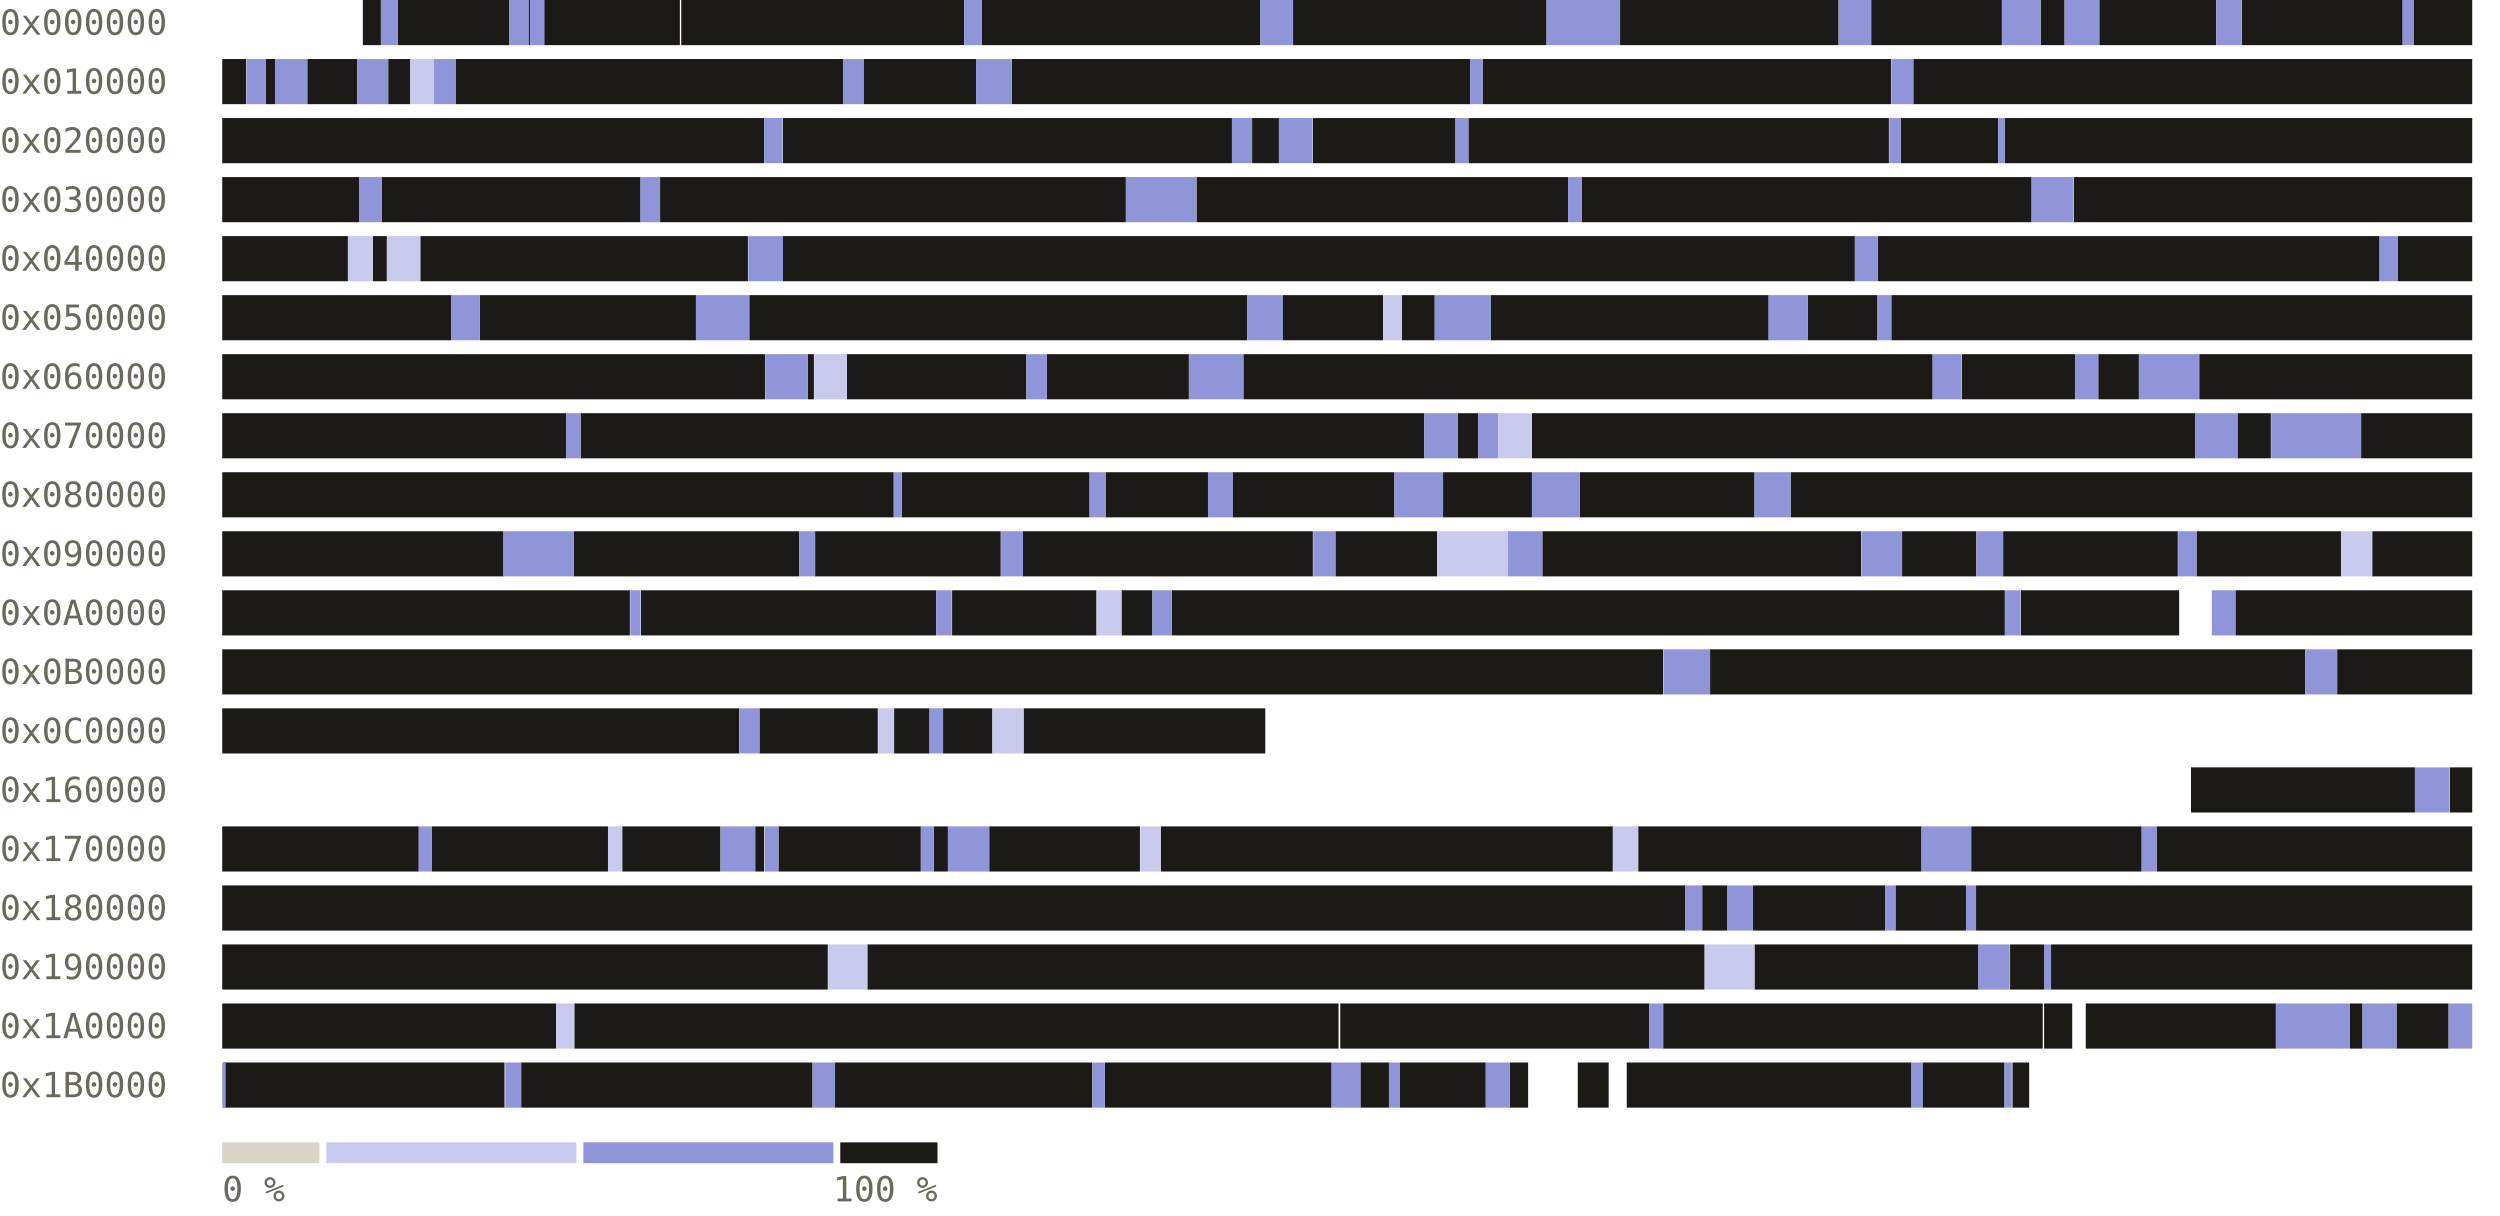
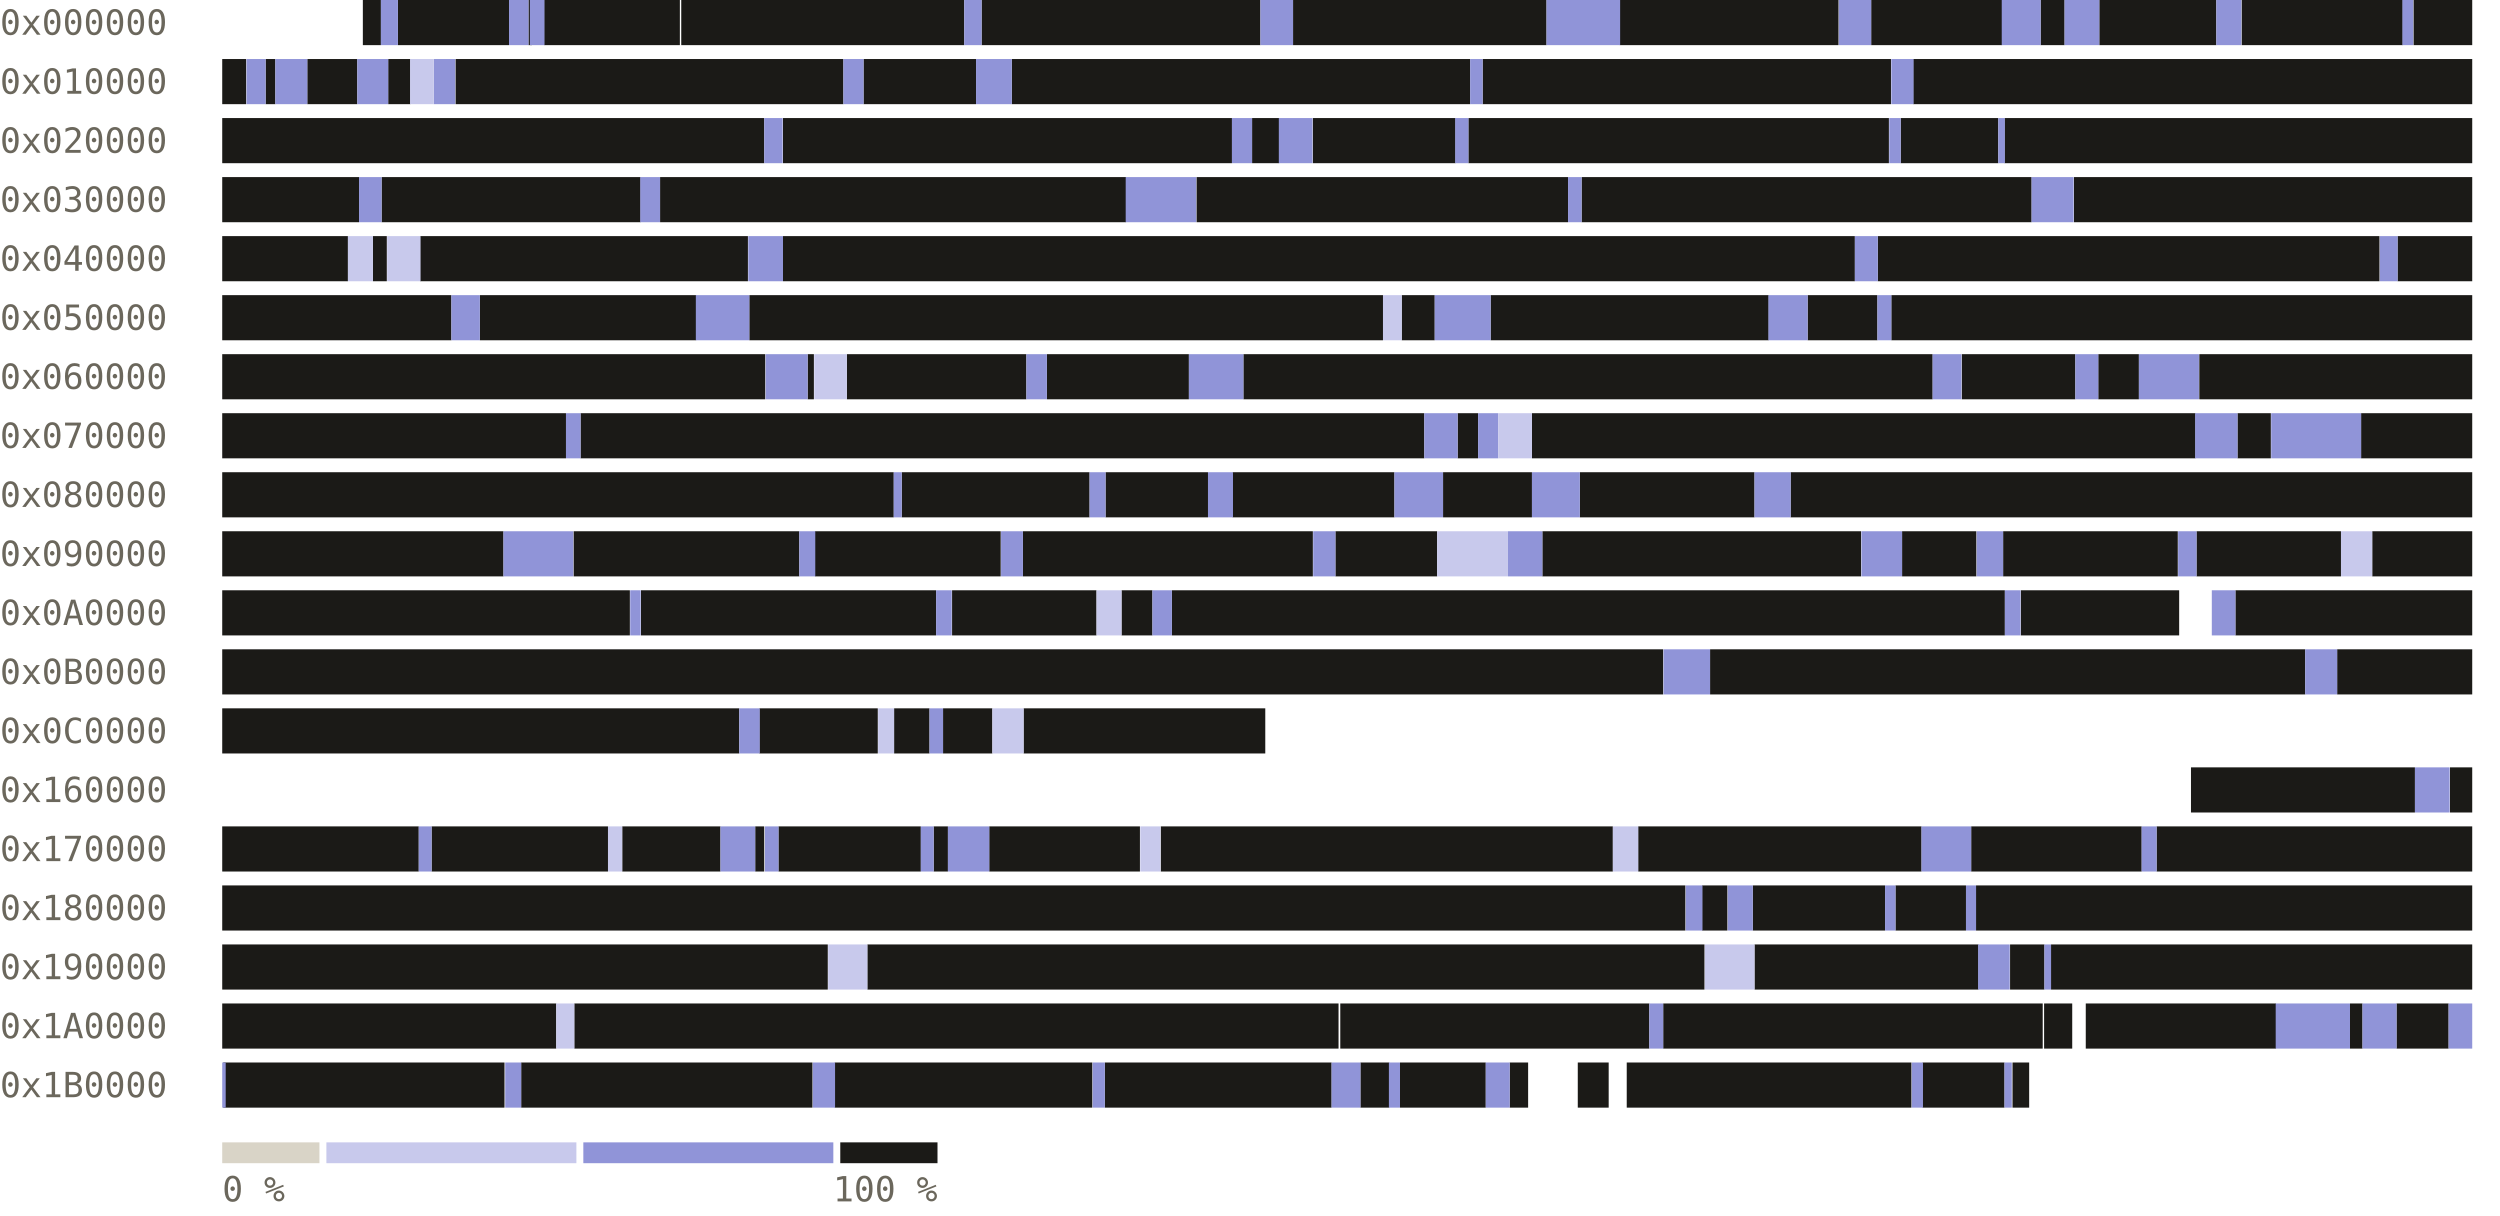
<svg xmlns="http://www.w3.org/2000/svg" viewBox="0 0 720 350" width="720" height="350">
  <style>text{font:10px monospace;fill:#6b675c}.q0{fill:#d9d4c7}.q1{fill:#e3e2f2}.q2{fill:#d6d6ef}.q3{fill:#c8c9ec}.q4{fill:#babce8}.q5{fill:#acafe4}.q6{fill:#9ea2df}.q7{fill:#9094d8}.q8{fill:#8186cf}.q9{fill:#7277c4}.q10{fill:#1b1a17}@media (prefers-color-scheme:dark){text{fill:#a8a293}.q0{fill:#4a463d}.q1{fill:#35375a}.q2{fill:#3c3f66}.q3{fill:#444772}.q4{fill:#4d517f}.q5{fill:#575b8c}.q6{fill:#62669a}.q7{fill:#6e72a8}.q8{fill:#7b7fb6}.q9{fill:#888cc4}.q10{fill:#d6d0bd}}</style>
  <text x="0" y="10">0x000000</text>
  <text x="0" y="27">0x010000</text>
  <text x="0" y="44">0x020000</text>
  <text x="0" y="61">0x030000</text>
  <text x="0" y="78">0x040000</text>
  <text x="0" y="95">0x050000</text>
  <text x="0" y="112">0x060000</text>
  <text x="0" y="129">0x070000</text>
  <text x="0" y="146">0x080000</text>
  <text x="0" y="163">0x090000</text>
  <text x="0" y="180">0x0A0000</text>
  <text x="0" y="197">0x0B0000</text>
  <text x="0" y="214">0x0C0000</text>
  <text x="0" y="231">0x160000</text>
  <text x="0" y="248">0x170000</text>
  <text x="0" y="265">0x180000</text>
  <text x="0" y="282">0x190000</text>
  <text x="0" y="299">0x1A0000</text>
  <text x="0" y="316">0x1B0000</text>
-   <path class="q10" d="M104.5 0h5.2v13h-5.2zM114.6 0h32v13h-32zM152.2 0h1v13h-1zM156.7 0h39.1v13h-39.1zM196.2 0h81.5v13h-81.5zM282.7 0h80.3v13h-80.3zM372.4 0h73v13h-73zM466.5 0h63v13h-63zM538.9 0h37.7v13h-37.7zM587.7 0h6.9v13h-6.9zM604.6 0h33.7v13h-33.7zM645.6 0h46.4v13h-46.4zM695.1 0h16.9v13h-16.9zM64 17h6.9v13h-6.9zM76.5 17h2.8v13h-2.8zM88.5 17h14.4v13h-14.4zM111.8 17h6.4v13h-6.4zM131.2 17h111.7v13h-111.7zM248.7 17h32.4v13h-32.4zM291.4 17h132v13h-132zM427 17h117.6v13h-117.6zM551 17h161v13h-161zM64 34h156.1v13h-156.1zM225.5 34h129.3v13h-129.3zM360.6 34h7.8v13h-7.8zM378.1 34h41.1v13h-41.1zM422.9 34h121.1v13h-121.1zM547.4 34h28.1v13h-28.1zM577.3 34h134.7v13h-134.7zM64 51h39.4v13h-39.4zM109.9 51h74.6v13h-74.6zM190.1 51h134.2v13h-134.2zM344.6 51h107v13h-107zM455.5 51h129.6v13h-129.6zM597.3 51h114.7v13h-114.7zM64 68h36.2v13h-36.2zM107.4 68h4v13h-4zM121 68h94.4v13h-94.4zM225.5 68h308.7v13h-308.7zM540.8 68h144.5v13h-144.5zM690.5 68h21.5v13h-21.5zM64 85h66v13h-66zM138.2 85h62.3v13h-62.3zM215.8 85h143.4v13h-143.4zM369.5 85h28.8v13h-28.8zM403.7 85h9.5v13h-9.5zM429.3 85h80.1v13h-80.1zM520.6 85h20.1v13h-20.1zM544.7 85h167.3v13h-167.3zM64 102h156.4v13h-156.4zM232.6 102h1.8v13h-1.8zM243.9 102h51.7v13h-51.7zM301.5 102h40.9v13h-40.9zM358.1 102h198.5v13h-198.5zM565 102h32.7v13h-32.7zM604.3 102h11.7v13h-11.7zM633.4 102h78.6v13h-78.6zM64 119h99v13h-99zM167.2 119h243v13h-243zM419.8 119h5.9v13h-5.9zM441.2 119h191.1v13h-191.1zM644.4 119h9.6v13h-9.6zM680 119h32v13h-32zM64 136h193.4v13h-193.4zM259.7 136h54.1v13h-54.1zM318.4 136h29.5v13h-29.5zM355 136h46.6v13h-46.6zM415.6 136h25.6v13h-25.6zM455 136h50.3v13h-50.3zM515.7 136h196.3v13h-196.3zM64 153h81v13h-81zM165.2 153h65v13h-65zM234.7 153h53.5v13h-53.5zM294.6 153h83.5v13h-83.5zM384.6 153h29.3v13h-29.3zM444.2 153h91.8v13h-91.8zM547.8 153h21.4v13h-21.4zM576.9 153h50.3v13h-50.3zM632.6 153h41.6v13h-41.6zM683.2 153h28.8v13h-28.8zM64 170h117.4v13h-117.4zM184.6 170h85v13h-85zM274.2 170h41.6v13h-41.6zM323 170h8.9v13h-8.9zM337.5 170h239.9v13h-239.9zM582 170h45.6v13h-45.6zM643.8 170h68.2v13h-68.2zM64 187h415v13h-415zM492.5 187h171.4v13h-171.4zM673.1 187h38.9v13h-38.9zM64 204h148.9v13h-148.9zM218.7 204h34.1v13h-34.1zM257.5 204h10.2v13h-10.2zM271.6 204h14.2v13h-14.2zM294.8 204h69.6v13h-69.6zM631 221h64.5v13h-64.5zM705.6 221h6.4v13h-6.4zM64 238h56.6v13h-56.6zM124.3 238h50.8v13h-50.8zM179.2 238h28.3v13h-28.3zM217.5 238h2.6v13h-2.6zM224.2 238h41v13h-41zM268.9 238h4.1v13h-4.1zM284.9 238h43.4v13h-43.4zM334.3 238h130.2v13h-130.2zM471.8 238h81.6v13h-81.6zM567.7 238h49.1v13h-49.1zM621.1 238h90.9v13h-90.9zM64 255h421.4v13h-421.4zM490.2 255h7.3v13h-7.3zM504.8 255h38.1v13h-38.1zM545.9 255h20.3v13h-20.3zM569.1 255h142.9v13h-142.9zM64 272h174.4v13h-174.4zM249.8 272h241.1v13h-241.1zM505.3 272h64.5v13h-64.5zM578.9 272h9.9v13h-9.9zM590.7 272h121.3v13h-121.3zM64 289h96.2v13h-96.2zM165.4 289h220.1v13h-220.1zM386 289h89v13h-89zM479 289h109.3v13h-109.3zM588.7 289h8.1v13h-8.1zM600.7 289h54.8v13h-54.8zM676.8 289h3.6v13h-3.6zM690.2 289h15v13h-15zM64.3 306h81v13h-81zM150.1 306h83.9v13h-83.9zM240.4 306h74.2v13h-74.2zM318.2 306h65.3v13h-65.3zM391.8 306h8.3v13h-8.3zM403.2 306h24.7v13h-24.7zM434.8 306h5.3v13h-5.3zM454.4 306h8.9v13h-8.9zM468.5 306h82v13h-82zM553.7 306h23.6v13h-23.6zM579.6 306h4.8v13h-4.8z" />
-   <path class="q7" d="M109.7 0h4.9v13h-4.9zM146.6 0h5.6v13h-5.6zM152.6 0h4.2v13h-4.2zM277.7 0h5v13h-5zM363 0h9.4v13h-9.4zM445.4 0h21.2v13h-21.2zM529.6 0h9.3v13h-9.3zM576.5 0h11.2v13h-11.2zM594.6 0h10v13h-10zM638.3 0h7.2v13h-7.2zM691.9 0h3.1v13h-3.1zM71 17h5.5v13h-5.5zM79.3 17h9.2v13h-9.2zM102.9 17h8.9v13h-8.9zM124.9 17h6.2v13h-6.2zM242.9 17h5.8v13h-5.8zM281.1 17h10.3v13h-10.3zM423.4 17h3.6v13h-3.6zM544.7 17h6.4v13h-6.4zM220.1 34h5.3v13h-5.3zM354.8 34h5.8v13h-5.8zM368.3 34h9.7v13h-9.7zM419.1 34h3.8v13h-3.8zM544.1 34h3.3v13h-3.3zM575.5 34h1.9v13h-1.9zM103.4 51h6.5v13h-6.5zM184.4 51h5.7v13h-5.7zM324.2 51h20.3v13h-20.3zM451.6 51h3.9v13h-3.9zM585.1 51h12.1v13h-12.1zM215.5 68h10v13h-10zM534.2 68h6.6v13h-6.6zM685.4 68h5.1v13h-5.1zM130 85h8.2v13h-8.2zM200.4 85h15.4v13h-15.4zM359.2 85h10.3v13h-10.3zM413.2 85h16.1v13h-16.1zM509.3 85h11.3v13h-11.3zM540.7 85h4v13h-4zM220.5 102h12.1v13h-12.1zM295.6 102h5.9v13h-5.9zM342.4 102h15.7v13h-15.7zM556.6 102h8.3v13h-8.3zM597.7 102h6.6v13h-6.6zM616 102h17.3v13h-17.3zM163 119h4.2v13h-4.2zM410.2 119h9.6v13h-9.6zM425.7 119h5.8v13h-5.8zM632.2 119h12.2v13h-12.2zM654.1 119h25.9v13h-25.9zM257.4 136h2.3v13h-2.3zM313.8 136h4.6v13h-4.6zM347.9 136h7.2v13h-7.2zM401.6 136h14v13h-14zM441.2 136h13.8v13h-13.8zM505.3 136h10.4v13h-10.4zM145 153h20.1v13h-20.1zM230.2 153h4.6v13h-4.6zM288.3 153h6.3v13h-6.3zM378.2 153h6.4v13h-6.4zM434.3 153h9.9v13h-9.9zM536.1 153h11.7v13h-11.7zM569.3 153h7.6v13h-7.6zM627.3 153h5.3v13h-5.3zM181.5 170h3v13h-3zM269.6 170h4.5v13h-4.5zM331.9 170h5.6v13h-5.6zM577.4 170h4.5v13h-4.5zM637 170h6.8v13h-6.8zM479.1 187h13.4v13h-13.4zM663.9 187h9.2v13h-9.2zM212.9 204h5.9v13h-5.9zM267.7 204h3.9v13h-3.9zM695.5 221h10v13h-10zM120.6 238h3.7v13h-3.7zM207.5 238h10v13h-10zM220.3 238h3.9v13h-3.9zM265.2 238h3.7v13h-3.7zM273 238h11.9v13h-11.9zM553.4 238h14.3v13h-14.3zM616.8 238h4.3v13h-4.3zM485.5 255h4.8v13h-4.8zM497.6 255h7.2v13h-7.2zM542.9 255h3v13h-3zM566.2 255h2.9v13h-2.9zM569.7 272h9.1v13h-9.1zM588.8 272h1.9v13h-1.9zM475 289h4v13h-4zM655.4 289h21.4v13h-21.4zM680.4 289h9.8v13h-9.8zM705.2 289h6.8v13h-6.8zM64 306h1v13h-1zM145.5 306h4.6v13h-4.6zM234.1 306h6.4v13h-6.4zM314.7 306h3.5v13h-3.5zM383.5 306h8.3v13h-8.3zM400 306h3.2v13h-3.2zM427.9 306h6.9v13h-6.9zM550.6 306h3.2v13h-3.2zM577.3 306h2.1v13h-2.1z" />
+   <path class="q10" d="M104.5 0h5.2v13h-5.2zM114.6 0h32v13h-32zM152.2 0h1v13h-1zM156.7 0h39.1v13h-39.1zM196.2 0h81.5v13h-81.5zM282.7 0h80.3v13h-80.3zM372.4 0h73v13h-73zM466.5 0h63v13h-63zM538.9 0h37.7v13h-37.7zM587.7 0h6.9v13h-6.9zM604.6 0h33.7v13h-33.7zM645.6 0h46.4v13h-46.4zM695.1 0h16.9v13h-16.9zM64 17h6.9v13h-6.9zM76.5 17h2.8v13h-2.8zM88.5 17h14.4v13h-14.4zM111.8 17h6.4v13h-6.4zM131.2 17h111.7v13h-111.7zM248.7 17h32.4v13h-32.4zM291.4 17h132v13h-132zM427 17h117.6v13h-117.6zM551 17h161v13h-161zM64 34h156.1v13h-156.1zM225.5 34h129.3v13h-129.3zM360.6 34h7.8v13h-7.8zM378.1 34h41.1v13h-41.1zM422.9 34h121.1v13h-121.1zM547.4 34h28.1v13h-28.1zM577.3 34h134.7v13h-134.7zM64 51h39.4v13h-39.4zM109.9 51h74.6v13h-74.6zM190.1 51h134.2v13h-134.2zM344.6 51h107v13h-107zM455.5 51h129.6v13h-129.6zM597.3 51h114.7v13h-114.7zM64 68h36.2v13h-36.2zM107.4 68h4v13h-4zM121 68h94.4v13h-94.4zM225.5 68h308.7v13h-308.7zM540.8 68h144.5v13h-144.5zM690.5 68h21.5v13h-21.5zM64 85h66v13h-66zM138.2 85h62.3v13h-62.3zM215.8 85h182.5v13h-182.5zM403.7 85h9.5v13h-9.5zM429.3 85h80.1v13h-80.1zM520.6 85h20.1v13h-20.1zM544.7 85h167.3v13h-167.3zM64 102h156.4v13h-156.4zM232.6 102h1.8v13h-1.8zM243.9 102h51.7v13h-51.7zM301.5 102h40.9v13h-40.9zM358.1 102h198.5v13h-198.5zM565 102h32.7v13h-32.7zM604.3 102h11.7v13h-11.7zM633.4 102h78.6v13h-78.6zM64 119h99v13h-99zM167.2 119h243v13h-243zM419.8 119h5.9v13h-5.9zM441.2 119h191.1v13h-191.1zM644.4 119h9.6v13h-9.6zM680 119h32v13h-32zM64 136h193.4v13h-193.4zM259.7 136h54.1v13h-54.1zM318.4 136h29.5v13h-29.5zM355 136h46.6v13h-46.6zM415.6 136h25.6v13h-25.6zM455 136h50.3v13h-50.3zM515.7 136h196.3v13h-196.3zM64 153h81v13h-81zM165.2 153h65v13h-65zM234.7 153h53.5v13h-53.5zM294.6 153h83.5v13h-83.5zM384.6 153h29.3v13h-29.3zM444.2 153h91.8v13h-91.8zM547.8 153h21.4v13h-21.4zM576.9 153h50.3v13h-50.3zM632.6 153h41.6v13h-41.6zM683.2 153h28.8v13h-28.8zM64 170h117.4v13h-117.4zM184.6 170h85v13h-85zM274.2 170h41.6v13h-41.6zM323 170h8.9v13h-8.9zM337.5 170h239.9v13h-239.9zM582 170h45.6v13h-45.6zM643.8 170h68.2v13h-68.2zM64 187h415v13h-415zM492.5 187h171.4v13h-171.4zM673.1 187h38.9v13h-38.9zM64 204h148.9v13h-148.9zM218.7 204h34.1v13h-34.1zM257.5 204h10.2v13h-10.2zM271.6 204h14.2v13h-14.2zM294.8 204h69.6v13h-69.6zM631 221h64.5v13h-64.5zM705.6 221h6.4v13h-6.4zM64 238h56.6v13h-56.6zM124.3 238h50.8v13h-50.8zM179.2 238h28.3v13h-28.3zM217.5 238h2.6v13h-2.6zM224.2 238h41v13h-41zM268.9 238h4.1v13h-4.1zM284.9 238h43.4v13h-43.4zM334.3 238h130.2v13h-130.2zM471.8 238h81.6v13h-81.6zM567.7 238h49.1v13h-49.1zM621.1 238h90.9v13h-90.9zM64 255h421.4v13h-421.4zM490.2 255h7.3v13h-7.3zM504.8 255h38.1v13h-38.1zM545.9 255h20.3v13h-20.3zM569.1 255h142.9v13h-142.9zM64 272h174.4v13h-174.4zM249.8 272h241.1v13h-241.1zM505.3 272h64.5v13h-64.5zM578.9 272h9.9v13h-9.9zM590.7 272h121.3v13h-121.3zM64 289h96.2v13h-96.2zM165.4 289h220.1v13h-220.1zM386 289h89v13h-89zM479 289h109.3v13h-109.3zM588.7 289h8.1v13h-8.1zM600.7 289h54.8v13h-54.8zM676.8 289h3.6v13h-3.6zM690.2 289h15v13h-15zM64.3 306h81v13h-81zM150.1 306h83.9v13h-83.9zM240.4 306h74.2v13h-74.2zM318.2 306h65.3v13h-65.3zM391.8 306h8.3v13h-8.3zM403.2 306h24.7v13h-24.7zM434.8 306h5.3v13h-5.3zM454.4 306h8.9v13h-8.9zM468.5 306h82v13h-82zM553.7 306h23.6v13h-23.6zM579.6 306h4.8v13h-4.8z" />
+   <path class="q7" d="M109.7 0h4.9v13h-4.9zM146.6 0h5.6v13h-5.6zM152.6 0h4.2v13h-4.2zM277.7 0h5v13h-5zM363 0h9.4v13h-9.4zM445.4 0h21.2v13h-21.2zM529.6 0h9.3v13h-9.3zM576.5 0h11.2v13h-11.2zM594.6 0h10v13h-10zM638.3 0h7.2v13h-7.2zM691.9 0h3.1v13h-3.1zM71 17h5.5v13h-5.5zM79.3 17h9.2v13h-9.2zM102.9 17h8.9v13h-8.9zM124.9 17h6.2v13h-6.2zM242.9 17h5.8v13h-5.8zM281.1 17h10.3v13h-10.3zM423.4 17h3.6v13h-3.6zM544.7 17h6.4v13h-6.4zM220.1 34h5.3v13h-5.3zM354.8 34h5.8v13h-5.8zM368.3 34h9.7v13h-9.7zM419.1 34h3.8v13h-3.8zM544.1 34h3.3v13h-3.3zM575.5 34h1.9v13h-1.9zM103.4 51h6.5v13h-6.5zM184.4 51h5.7v13h-5.7zM324.2 51h20.3v13h-20.3zM451.6 51h3.9v13h-3.9zM585.1 51h12.1v13h-12.1zM215.5 68h10v13h-10zM534.2 68h6.6v13h-6.6zM685.4 68h5.1v13h-5.1zM130 85h8.2v13h-8.2zM200.4 85h15.4v13h-15.4zM413.2 85h16.1v13h-16.1zM509.3 85h11.3v13h-11.3zM540.7 85h4v13h-4zM220.5 102h12.1v13h-12.1zM295.6 102h5.9v13h-5.9zM342.4 102h15.7v13h-15.7zM556.6 102h8.3v13h-8.3zM597.7 102h6.6v13h-6.6zM616 102h17.3v13h-17.3zM163 119h4.2v13h-4.2zM410.2 119h9.6v13h-9.6zM425.7 119h5.8v13h-5.8zM632.2 119h12.2v13h-12.2zM654.1 119h25.9v13h-25.9zM257.4 136h2.3v13h-2.3zM313.8 136h4.6v13h-4.6zM347.9 136h7.2v13h-7.2zM401.6 136h14v13h-14zM441.2 136h13.8v13h-13.8zM505.3 136h10.4v13h-10.4zM145 153h20.1v13h-20.1zM230.2 153h4.6v13h-4.6zM288.3 153h6.3v13h-6.3zM378.2 153h6.4v13h-6.4zM434.3 153h9.9v13h-9.9zM536.1 153h11.7v13h-11.7zM569.3 153h7.6v13h-7.6zM627.3 153h5.3v13h-5.3zM181.5 170h3v13h-3zM269.6 170h4.5v13h-4.5zM331.9 170h5.6v13h-5.6zM577.4 170h4.5v13h-4.5zM637 170h6.8v13h-6.8zM479.1 187h13.4v13h-13.4zM663.9 187h9.2v13h-9.2zM212.9 204h5.9v13h-5.9zM267.7 204h3.9v13h-3.9zM695.5 221h10v13h-10zM120.6 238h3.7v13h-3.7zM207.5 238h10v13h-10zM220.3 238h3.9v13h-3.9zM265.2 238h3.7v13h-3.7zM273 238h11.9v13h-11.9zM553.4 238h14.3v13h-14.3zM616.8 238h4.3v13h-4.3zM485.5 255h4.8v13h-4.8zM497.6 255h7.2v13h-7.2zM542.9 255h3v13h-3zM566.2 255h2.9v13h-2.9zM569.7 272h9.1v13h-9.1zM588.8 272h1.9v13h-1.9zM475 289h4v13h-4zM655.4 289h21.4v13h-21.4zM680.4 289h9.8v13h-9.8zM705.2 289h6.8v13h-6.8zM64 306h1v13h-1zM145.5 306h4.6v13h-4.6zM234.1 306h6.4v13h-6.4zM314.7 306h3.5v13h-3.5zM383.5 306h8.3v13h-8.3zM400 306h3.2v13h-3.2zM427.9 306h6.9v13h-6.9zM550.6 306h3.2v13h-3.2zM577.3 306h2.1v13h-2.1z" />
  <path class="q3" d="M118.1 17h6.8v13h-6.8zM100.2 68h7.2v13h-7.2zM111.5 68h9.6v13h-9.6zM398.3 85h5.4v13h-5.4zM234.5 102h9.4v13h-9.4zM431.5 119h9.7v13h-9.7zM413.9 153h20.4v13h-20.4zM674.2 153h9v13h-9zM315.8 170h7.2v13h-7.2zM252.9 204h4.6v13h-4.6zM285.8 204h9v13h-9zM175.1 238h4.1v13h-4.1zM328.4 238h5.8v13h-5.8zM464.5 238h7.3v13h-7.3zM238.5 272h11.3v13h-11.3zM491 272h14.3v13h-14.3zM160.2 289h5.2v13h-5.2z" />
  <rect class="q0" x="64" y="329" width="28" height="6" />
  <rect class="q3" x="94" y="329" width="72" height="6" />
  <rect class="q7" x="168" y="329" width="72" height="6" />
  <rect class="q10" x="242" y="329" width="28" height="6" />
  <text x="64" y="346">0 %</text>
  <text x="270" y="346" text-anchor="end">100 %</text>
</svg>
